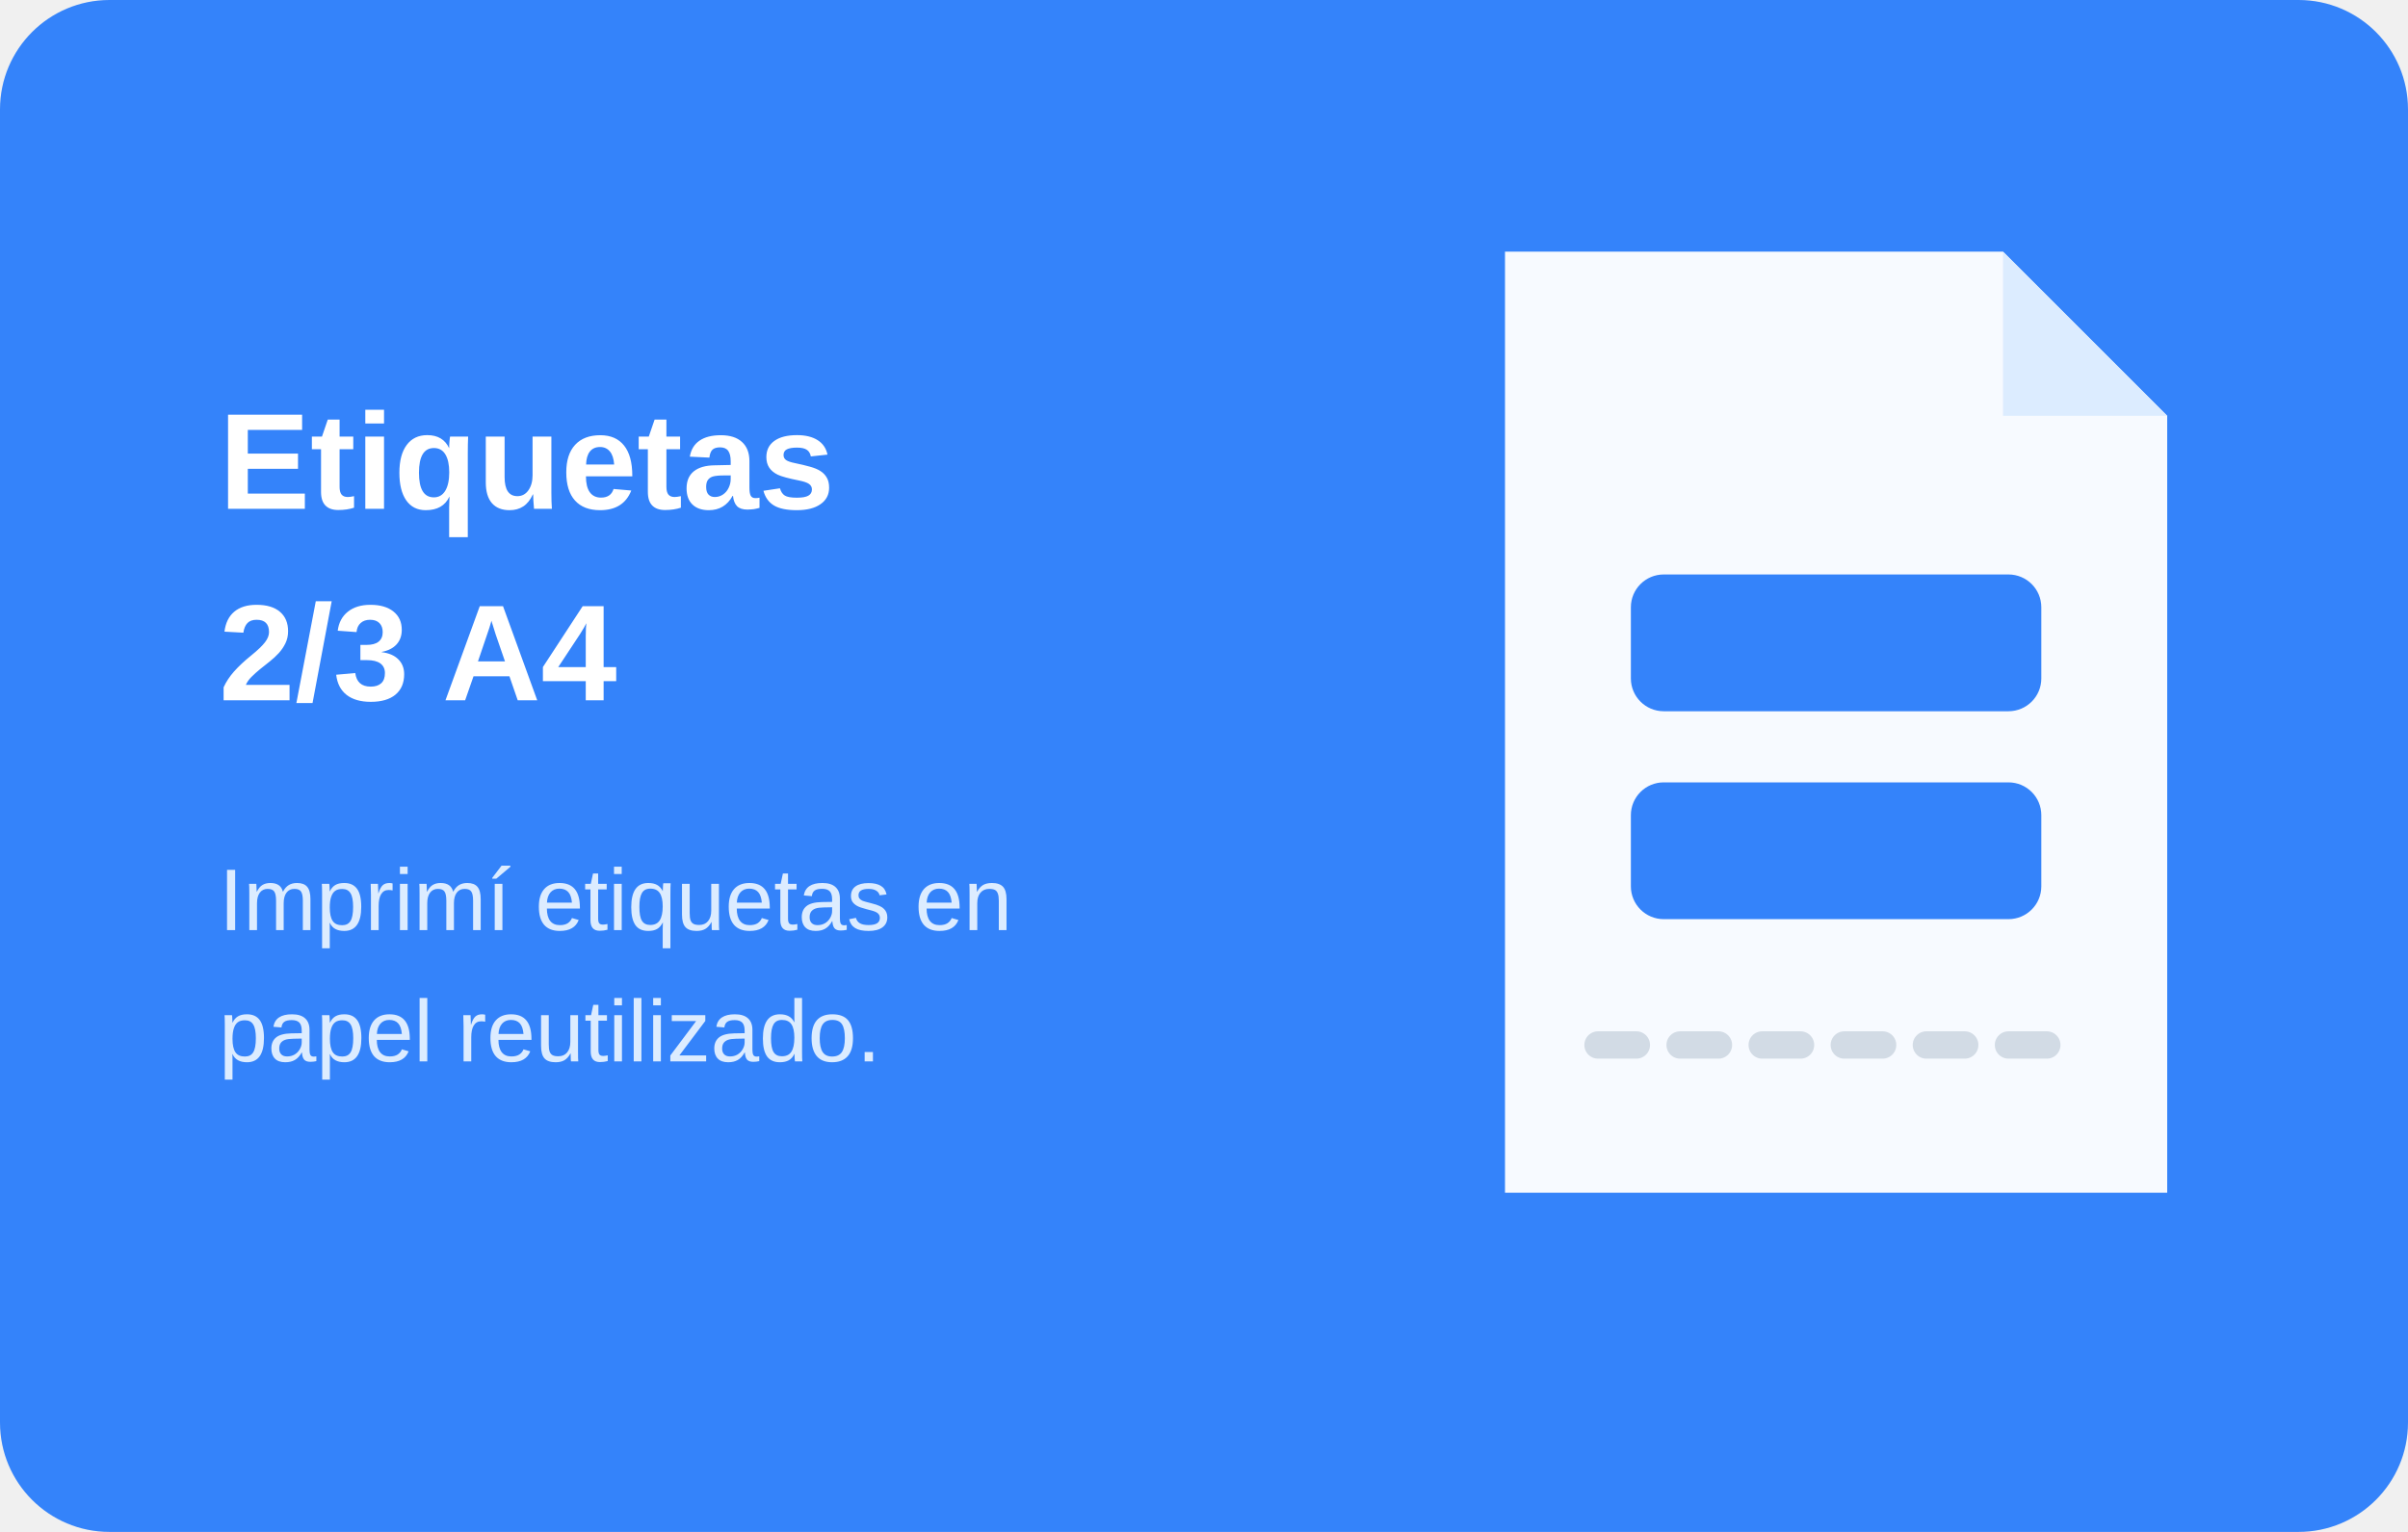
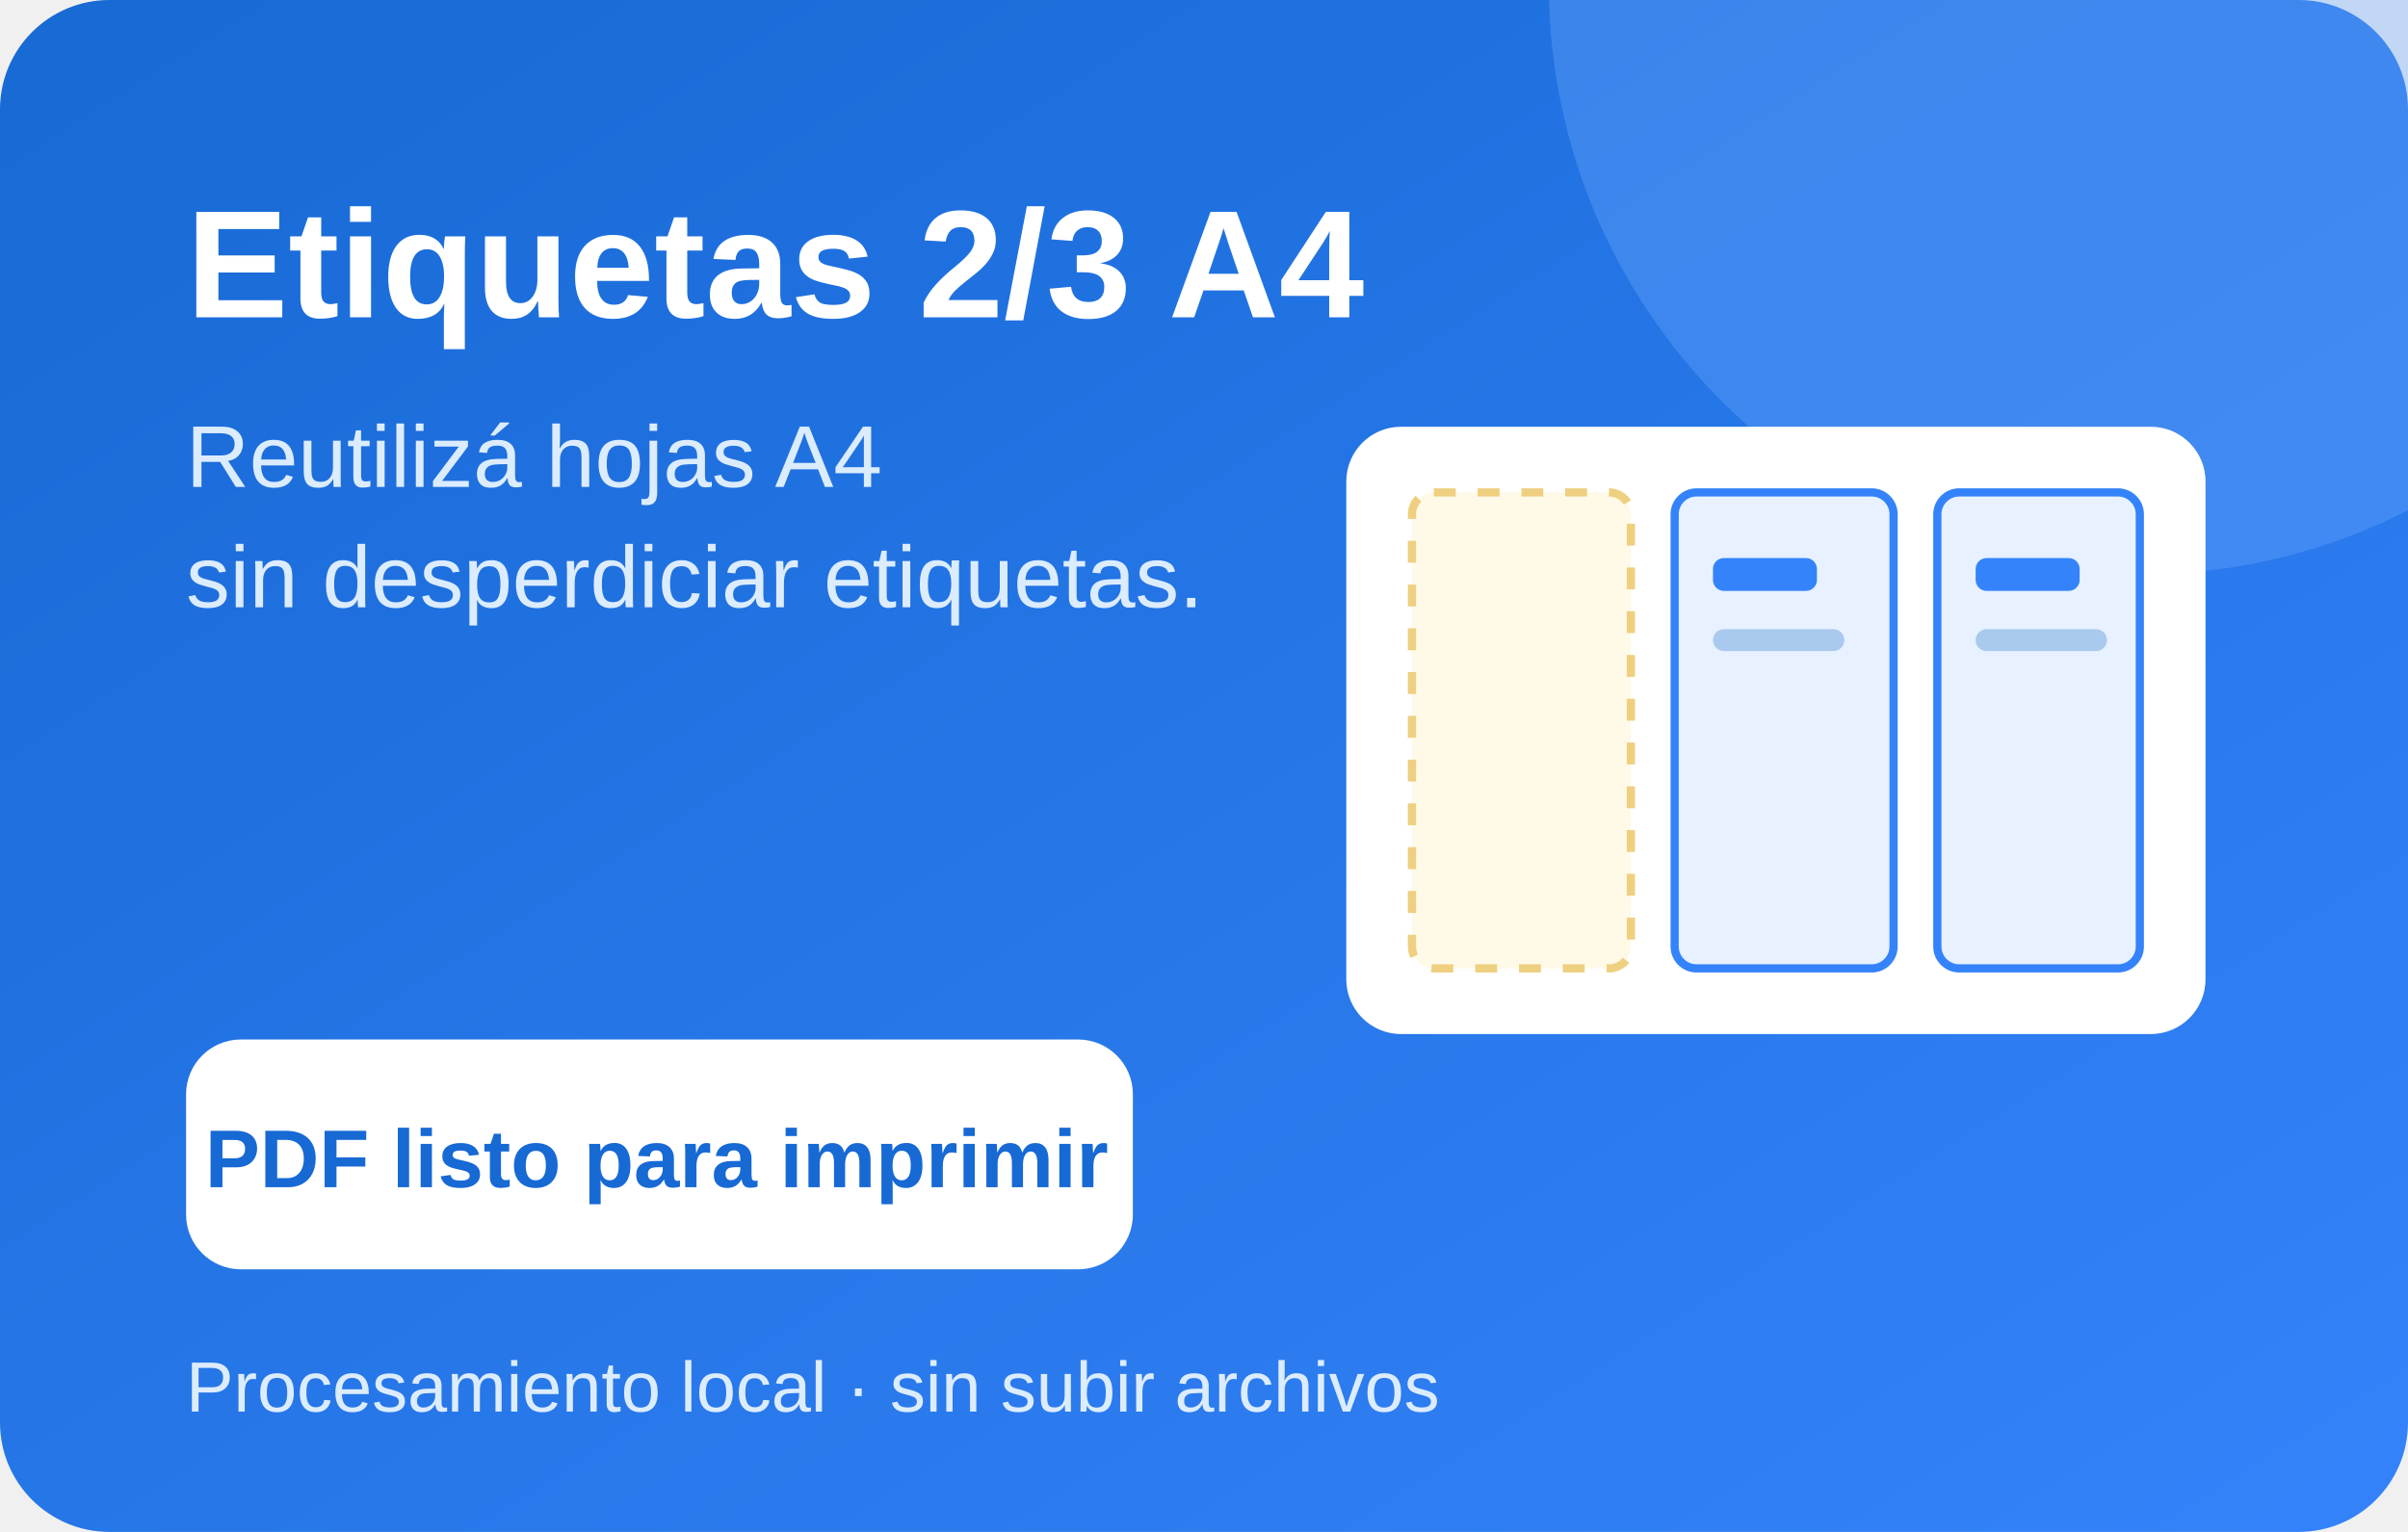
<svg xmlns="http://www.w3.org/2000/svg" width="440" height="280" viewBox="0 0 440 280">
-   <rect width="440" height="280" rx="20" fill="#3483fa" />
-   <path d="M275 46h91l30 30v142H275z" fill="#fff" opacity=".96" />
-   <path d="M366 46v30h30" fill="#dcecff" />
-   <rect x="298" y="105" width="75" height="25" rx="6" fill="#3483fa" />
-   <rect x="298" y="143" width="75" height="25" rx="6" fill="#3483fa" />
-   <path d="M292 191h88" stroke="#d2dbe5" stroke-width="5" stroke-linecap="round" stroke-dasharray="7 8" />
-   <text x="40" y="93" fill="#fff" font-family="Arial, sans-serif" font-size="25" font-weight="700">Etiquetas</text>
-   <text x="40" y="128" fill="#fff" font-family="Arial, sans-serif" font-size="25" font-weight="700">2/3 A4</text>
-   <text x="40" y="170" fill="#dcecff" font-family="Arial, sans-serif" font-size="16">Imprimí etiquetas en</text>
-   <text x="40" y="194" fill="#dcecff" font-family="Arial, sans-serif" font-size="16">papel reutilizado.</text>
+   <defs>
+     <linearGradient id="bg" x1="0" y1="0" x2="1" y2="1">
+       <stop stop-color="#1769d4" />
+       <stop offset="1" stop-color="#3483fa" />
+     </linearGradient>
+   </defs>
+   <rect width="440" height="280" rx="20" fill="url(#bg)" />
+   <circle cx="391" cy="-3" r="108" fill="#6ca8ff" opacity=".35" />
+   <text x="34" y="58" fill="#fff" font-family="Arial, sans-serif" font-size="28" font-weight="700">Etiquetas 2/3 A4</text>
+   <text x="34" y="89" fill="#dcecff" font-family="Arial, sans-serif" font-size="16">Reutilizá hojas A4</text>
+   <text x="34" y="111" fill="#dcecff" font-family="Arial, sans-serif" font-size="16">sin desperdiciar etiquetas.</text>
+   <rect x="246" y="78" width="157" height="111" rx="10" fill="#fff" />
+   <rect x="258" y="90" width="40" height="87" rx="4" fill="#fff9e7" stroke="#efcf80" stroke-width="1.5" stroke-dasharray="4 4" />
+   <rect x="306" y="90" width="40" height="87" rx="4" fill="#e7f1ff" stroke="#3483fa" stroke-width="1.5" />
+   <rect x="354" y="90" width="37" height="87" rx="4" fill="#e7f1ff" stroke="#3483fa" stroke-width="1.5" />
+   <rect x="313" y="102" width="19" height="6" rx="2" fill="#3483fa" />
+   <rect x="313" y="115" width="24" height="4" rx="2" fill="#a9c9ee" />
+   <rect x="361" y="102" width="19" height="6" rx="2" fill="#3483fa" />
+   <rect x="361" y="115" width="24" height="4" rx="2" fill="#a9c9ee" />
+   <rect x="34" y="190" width="173" height="42" rx="10" fill="#fff" />
+   <text x="120" y="217" fill="#1769d4" text-anchor="middle" font-family="Arial, sans-serif" font-size="15" font-weight="700">PDF listo para imprimir</text>
+   <text x="34" y="258" fill="#dcecff" font-family="Arial, sans-serif" font-size="13">Procesamiento local · sin subir archivos</text>
</svg>
